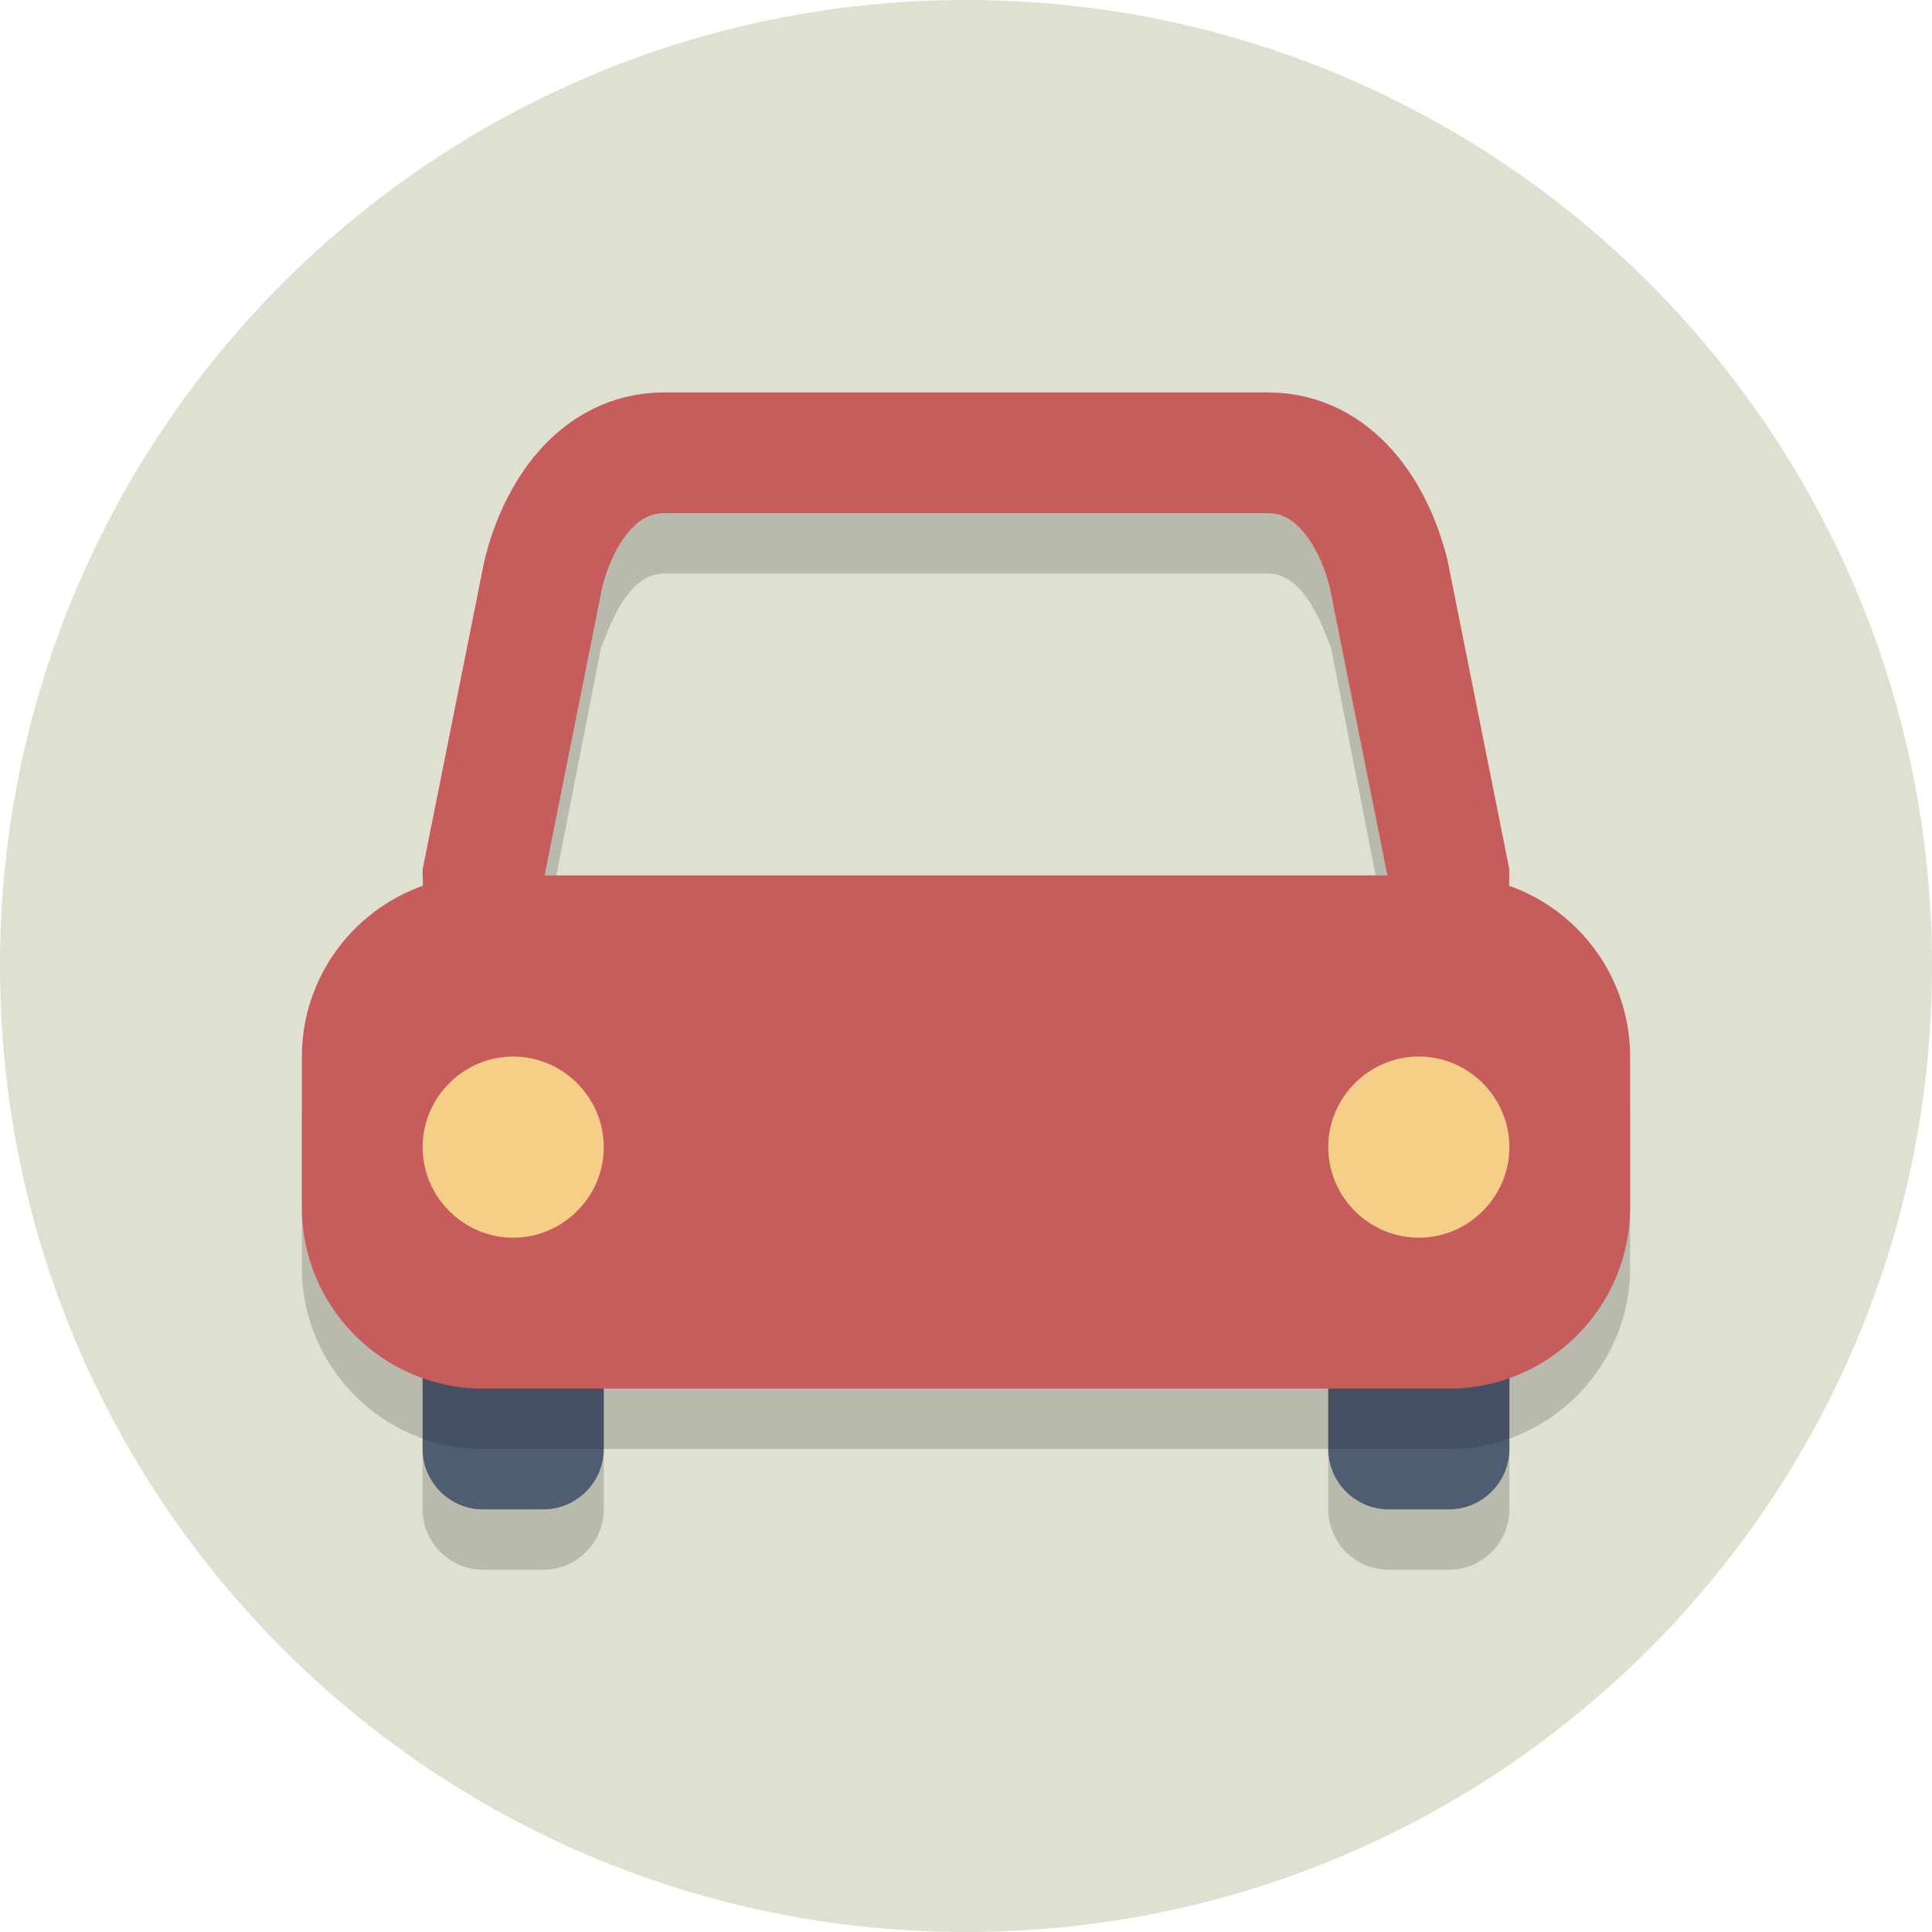
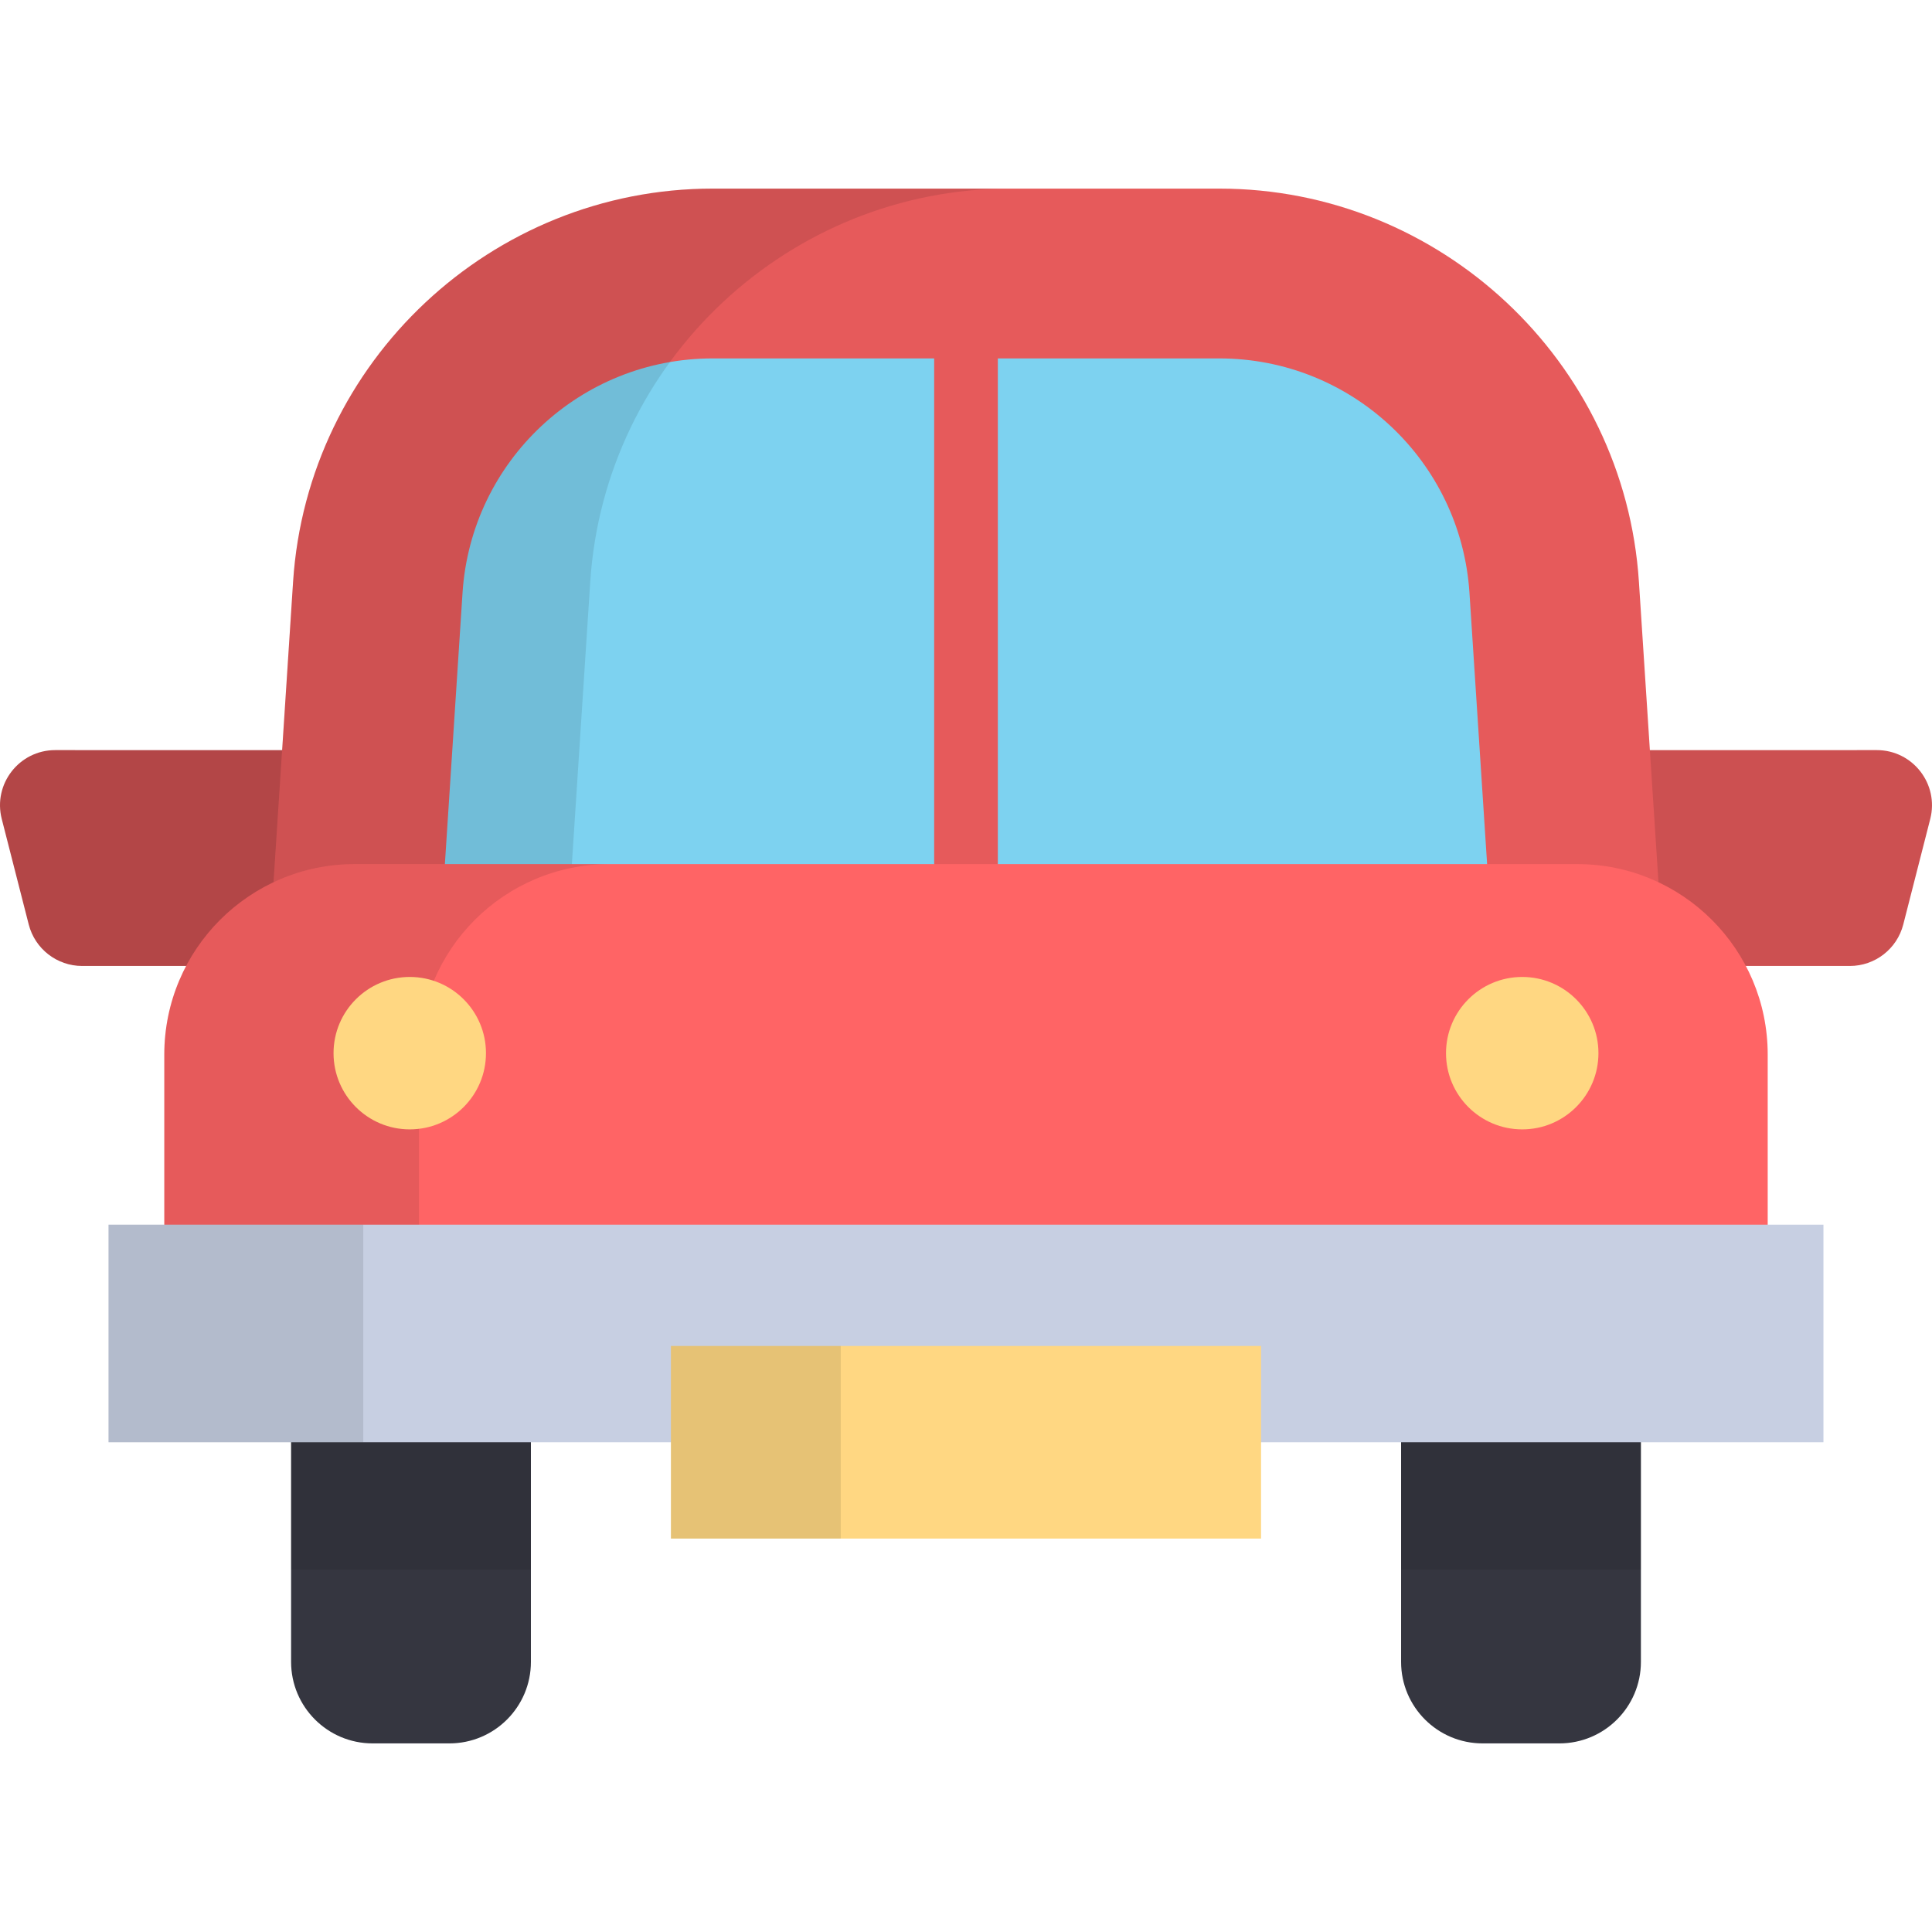
- <svg xmlns="http://www.w3.org/2000/svg" version="1.1" id="Layer_1" viewBox="0 0 64 64" xml:space="preserve">
-   <style type="text/css">
- 	.st0{display:none;fill:#2B3544;}
- 	.st1{fill:#E0E0D1;}
- 	.st2{opacity:0.2;fill:#231F20;}
- 	.st3{fill:#4F5D73;}
- 	.st4{opacity:0.2;}
- 	.st5{fill:#231F20;}
- 	.st6{fill:none;stroke:#C75C5C;stroke-width:4;stroke-miterlimit:10;}
- 	.st7{fill:#C75C5C;stroke:#C75C5C;stroke-width:4;stroke-miterlimit:10;}
- 	.st8{fill:#F5CF87;stroke:#C75C5C;stroke-width:2;stroke-miterlimit:10;}
- </style>
-   <rect x="-223" y="-1765" class="st0" width="608" height="1984" />
-   <circle class="st1" cx="32" cy="32" r="32" />
+ <svg xmlns="http://www.w3.org/2000/svg" version="1.1" id="Layer_1" viewBox="0 0 512 512" xml:space="preserve">
+   <path style="fill:#B34647;" d="M14.63,198.786c-9.545,0-16.531,8.997-14.167,18.245l7.149,27.961  c1.655,6.472,7.486,11.001,14.167,11.001h71.874v-57.206L14.63,198.786L14.63,198.786z" />
+   <path style="fill:#CC5051;" d="M497.37,198.786c9.545,0,16.531,8.997,14.167,18.245l-7.149,27.961  c-1.655,6.472-7.486,11.001-14.167,11.001h-71.874v-57.206L497.37,198.786L497.37,198.786z" />
+   <path style="fill:#353640;" d="M77.143,353.382v87.03c0,11.933,9.674,21.606,21.606,21.606h20.342  c11.933,0,21.606-9.673,21.606-21.606v-87.03H77.143z" />
+   <path style="fill:#E65A5B;" d="M67.344,312.853l10.328-158.68c3.802-58.425,52.643-104.19,111.191-104.19h134.276  c58.548,0,107.39,45.767,111.191,104.191l10.327,158.68H67.344V312.853z" />
+   <path style="fill:#7DD2F0;" d="M389.422,157.094c-2.274-34.937-31.274-62.111-66.284-62.111H188.862  c-35.01,0-64.01,27.174-66.284,62.111l-7.208,110.757H396.63L389.422,157.094z" />
+   <path style="opacity:0.1;enable-background:new    ;" d="M267.615,49.981h-78.753c-58.548,0-107.389,45.766-111.191,104.19  l-10.328,158.68h78.753l10.328-158.68C160.226,95.747,209.068,49.981,267.615,49.981z" />
+   <path style="fill:#353640;" d="M434.857,353.382v87.03c0,11.933-9.674,21.606-21.606,21.606h-20.342  c-11.933,0-21.606-9.673-21.606-21.606v-87.03H434.857z" />
+   <path style="fill:#E65A5B;" d="M264.438,91.357v137.424c0,4.779-3.777,8.653-8.438,8.653c-4.661,0-8.438-3.874-8.438-8.653V91.357  H264.438z" />
+   <path style="fill:#FF6465;" d="M417.98,228.995H94.02c-27.88,0-50.481,22.601-50.481,50.481v73.906H468.46v-73.906  C468.46,251.596,445.859,228.995,417.98,228.995z" />
+   <path style="opacity:0.1;enable-background:new    ;" d="M161.522,228.995H94.02c-27.88,0-50.481,22.601-50.481,50.481v73.906  h67.503v-73.906C111.041,251.596,133.644,228.995,161.522,228.995z" />
+   <rect x="77.144" y="353.387" style="opacity:0.1;enable-background:new    ;" width="63.554" height="62.582" />
+   <rect x="371.298" y="353.387" style="opacity:0.1;enable-background:new    ;" width="63.554" height="62.582" />
+   <rect x="28.76" y="324.552" style="fill:#C7CFE2;" width="454.472" height="57.658" />
+   <rect x="28.76" y="324.552" style="opacity:0.1;enable-background:new    ;" width="67.503" height="57.658" />
+   <rect x="177.801" y="356.694" style="fill:#FFD782;" width="156.392" height="51.043" />
+   <rect x="177.801" y="356.694" style="opacity:0.1;enable-background:new    ;" width="45.002" height="51.043" />
  <g>
-     <path class="st2" d="M20,50c0,1.1-0.9,2-2,2h-2c-1.1,0-2-0.9-2-2V39c0-1.1,0.9-2,2-2h2c1.1,0,2,0.9,2,2V50z" />
-     <path class="st2" d="M50,50c0,1.1-0.9,2-2,2h-2c-1.1,0-2-0.9-2-2V39c0-1.1,0.9-2,2-2h2c1.1,0,2,0.9,2,2V50z" />
-     <path class="st3" d="M20,48c0,1.1-0.9,2-2,2h-2c-1.1,0-2-0.9-2-2V37c0-1.1,0.9-2,2-2h2c1.1,0,2,0.9,2,2V48z" />
-     <path class="st3" d="M50,48c0,1.1-0.9,2-2,2h-2c-1.1,0-2-0.9-2-2V37c0-1.1,0.9-2,2-2h2c1.1,0,2,0.9,2,2V48z" />
-     <g class="st4">
-       <path class="st5" d="M44,37H20c-3.3,0-6-2.7-6-6l0-0.4l2-10.1C17,17,19.2,15,22,15h20c2.8,0,5,2,5.9,5.5l0,0.1L50,31    C50,34.3,47.3,37,44,37z M18,31.2c0.1,1,0.9,1.8,2,1.8h24c1,0,1.9-0.8,2-1.8l-1.9-9.7C43.8,20.7,43.2,19,42,19H22    c-1.2,0-1.8,1.7-2.1,2.5L18,31.2z" />
-     </g>
-     <path class="st6" d="M48,29c0,2.2-1.8,4-4,4H20c-2.2,0-4-1.8-4-4l2-10c0.5-2,1.8-4,4-4h20c2.2,0,3.5,2,4,4L48,29z" />
-     <g class="st4">
-       <path class="st5" d="M52,42c0,2.2-1.8,4-4,4H16c-2.2,0-4-1.8-4-4v-5c0-2.2,1.8-4,4-4h32c2.2,0,4,1.8,4,4V42z" />
-       <path class="st5" d="M48,48H16c-3.3,0-6-2.7-6-6v-5c0-3.3,2.7-6,6-6h32c3.3,0,6,2.7,6,6v5C54,45.3,51.3,48,48,48z M16,35    c-1.1,0-2,0.9-2,2v5c0,1.1,0.9,2,2,2h32c1.1,0,2-0.9,2-2v-5c0-1.1-0.9-2-2-2H16z" />
-     </g>
-     <path class="st7" d="M52,40c0,2.2-1.8,4-4,4H16c-2.2,0-4-1.8-4-4v-5c0-2.2,1.8-4,4-4h32c2.2,0,4,1.8,4,4V40z" />
-     <path class="st8" d="M21,38c0,2.2-1.8,4-4,4l0,0c-2.2,0-4-1.8-4-4l0,0c0-2.2,1.8-4,4-4l0,0C19.2,34,21,35.8,21,38L21,38z" />
-     <path class="st8" d="M51,38c0,2.2-1.8,4-4,4l0,0c-2.2,0-4-1.8-4-4l0,0c0-2.2,1.8-4,4-4l0,0C49.2,34,51,35.8,51,38L51,38z" />
+     <circle style="fill:#FFD782;" cx="108.589" cy="279.1" r="20.198" />
+     <circle style="fill:#FFD782;" cx="403.406" cy="279.1" r="20.198" />
  </g>
</svg>
